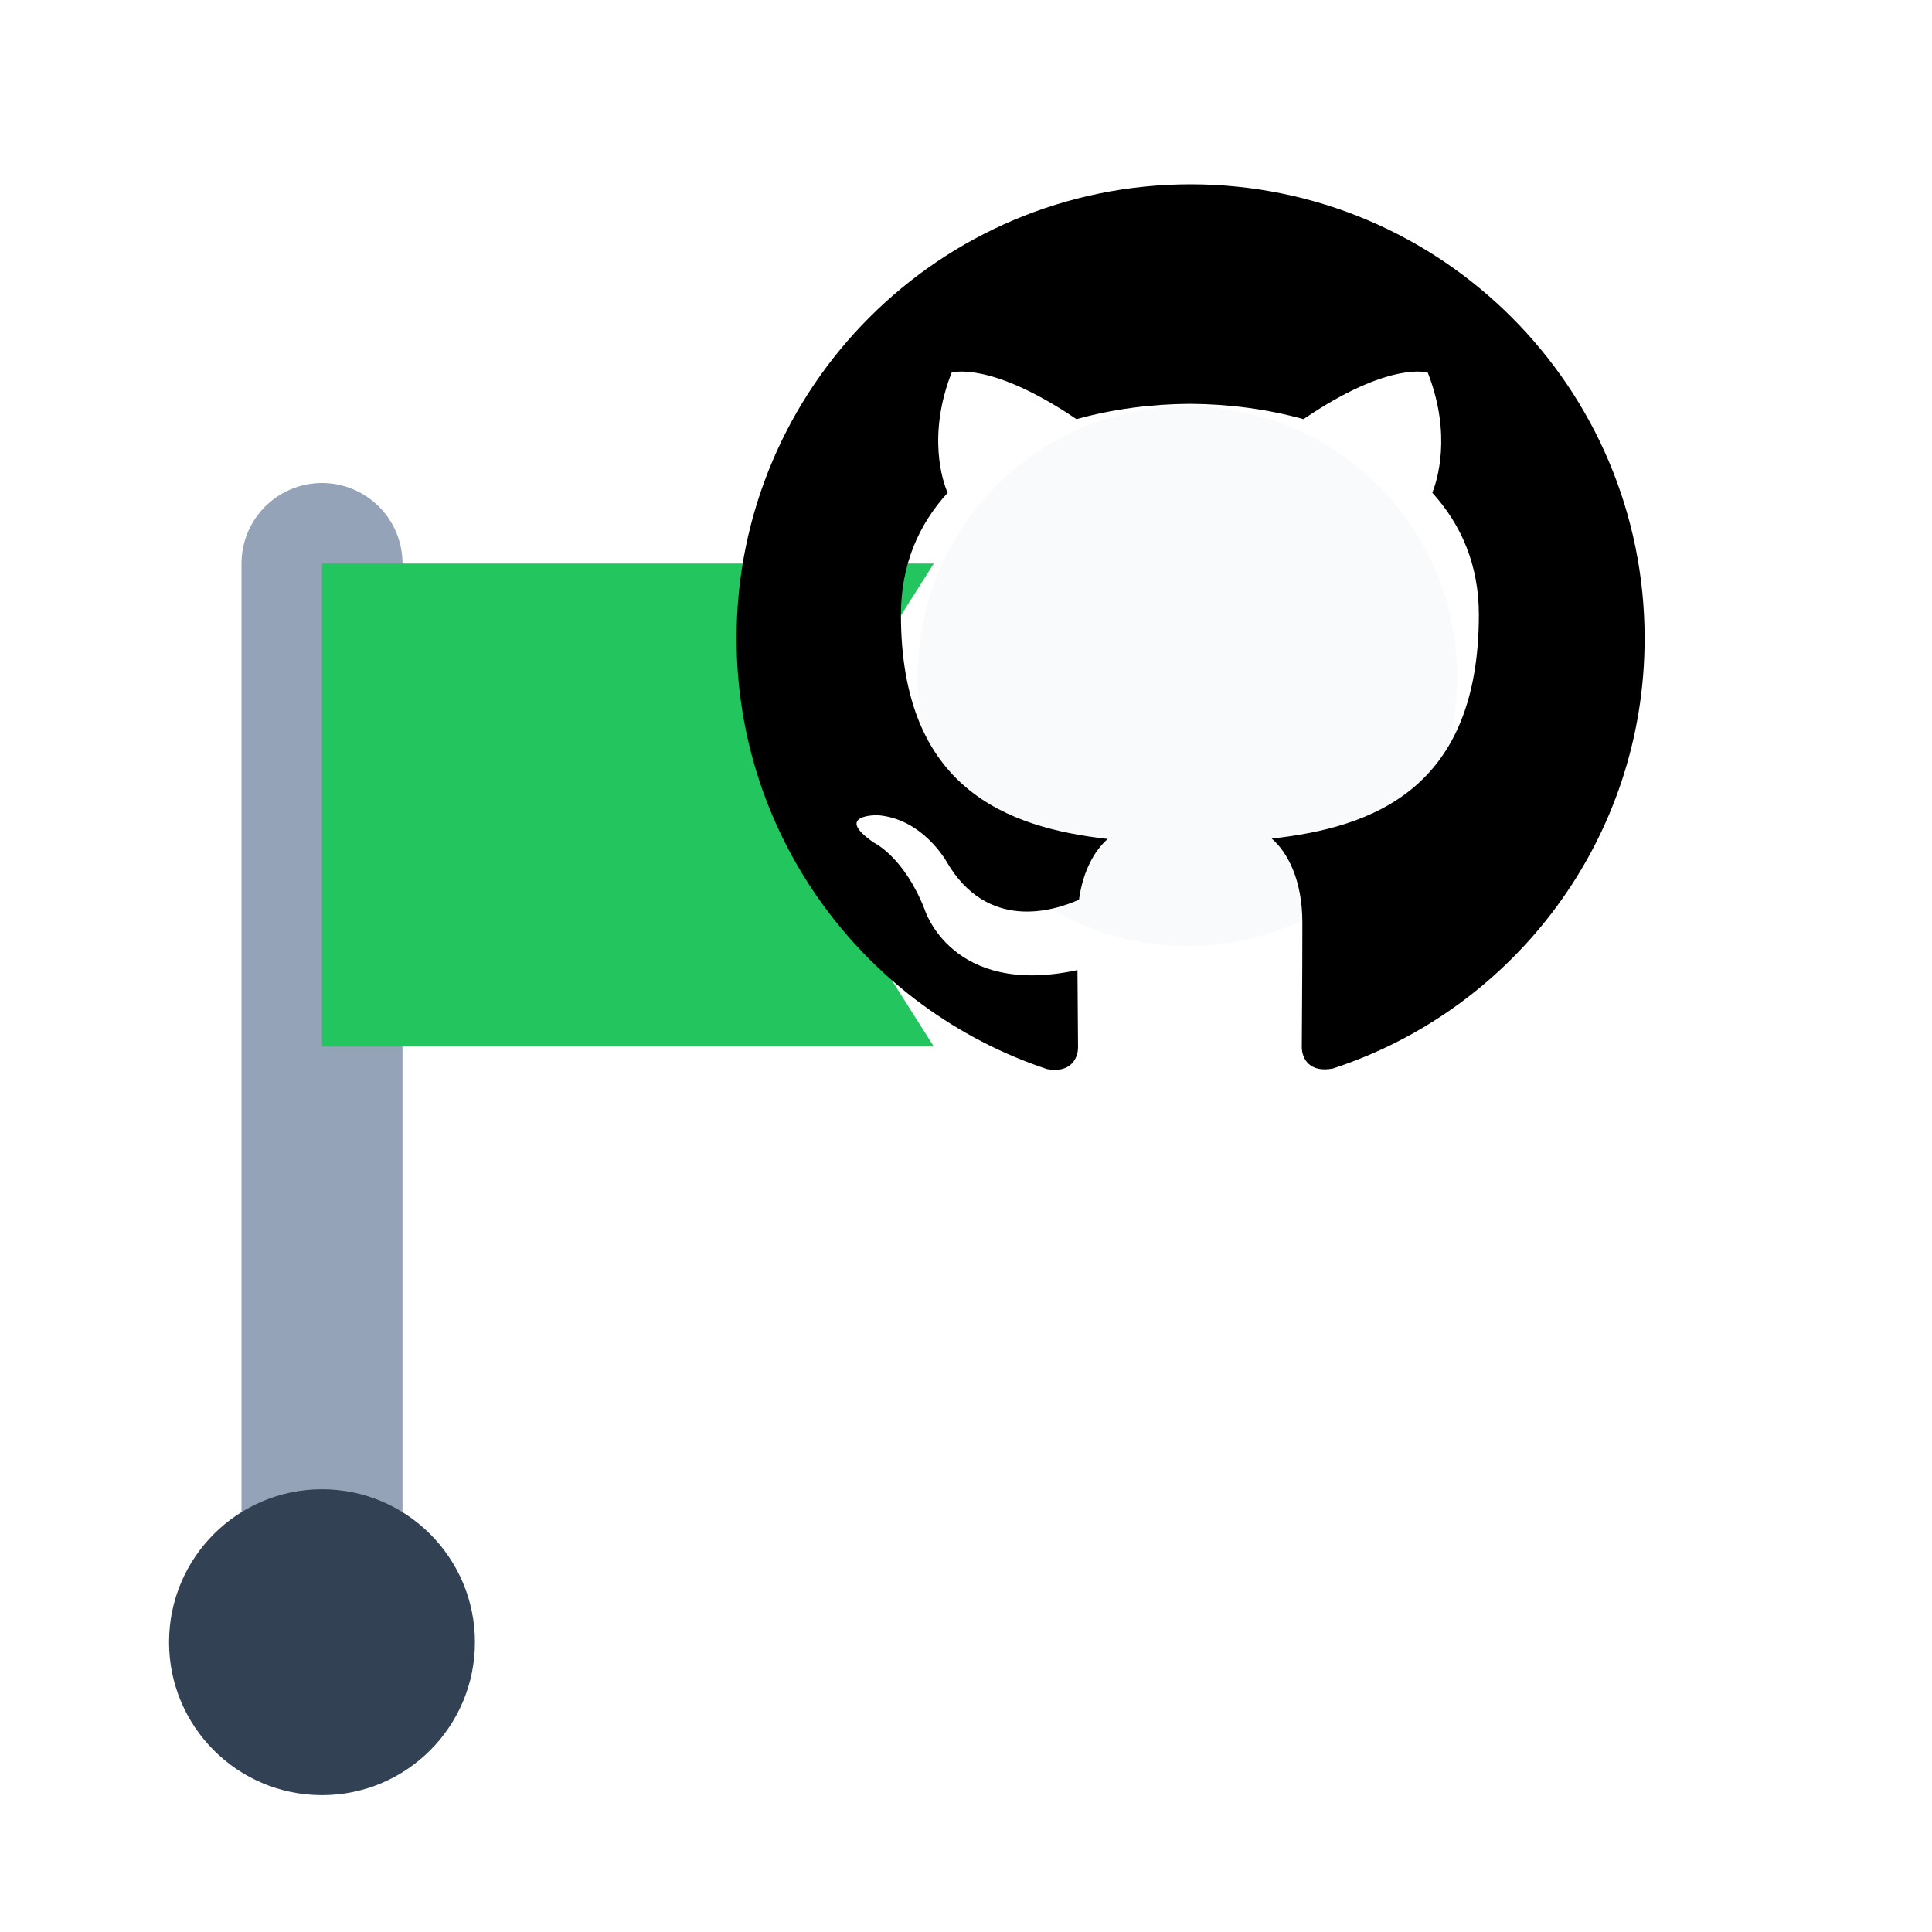
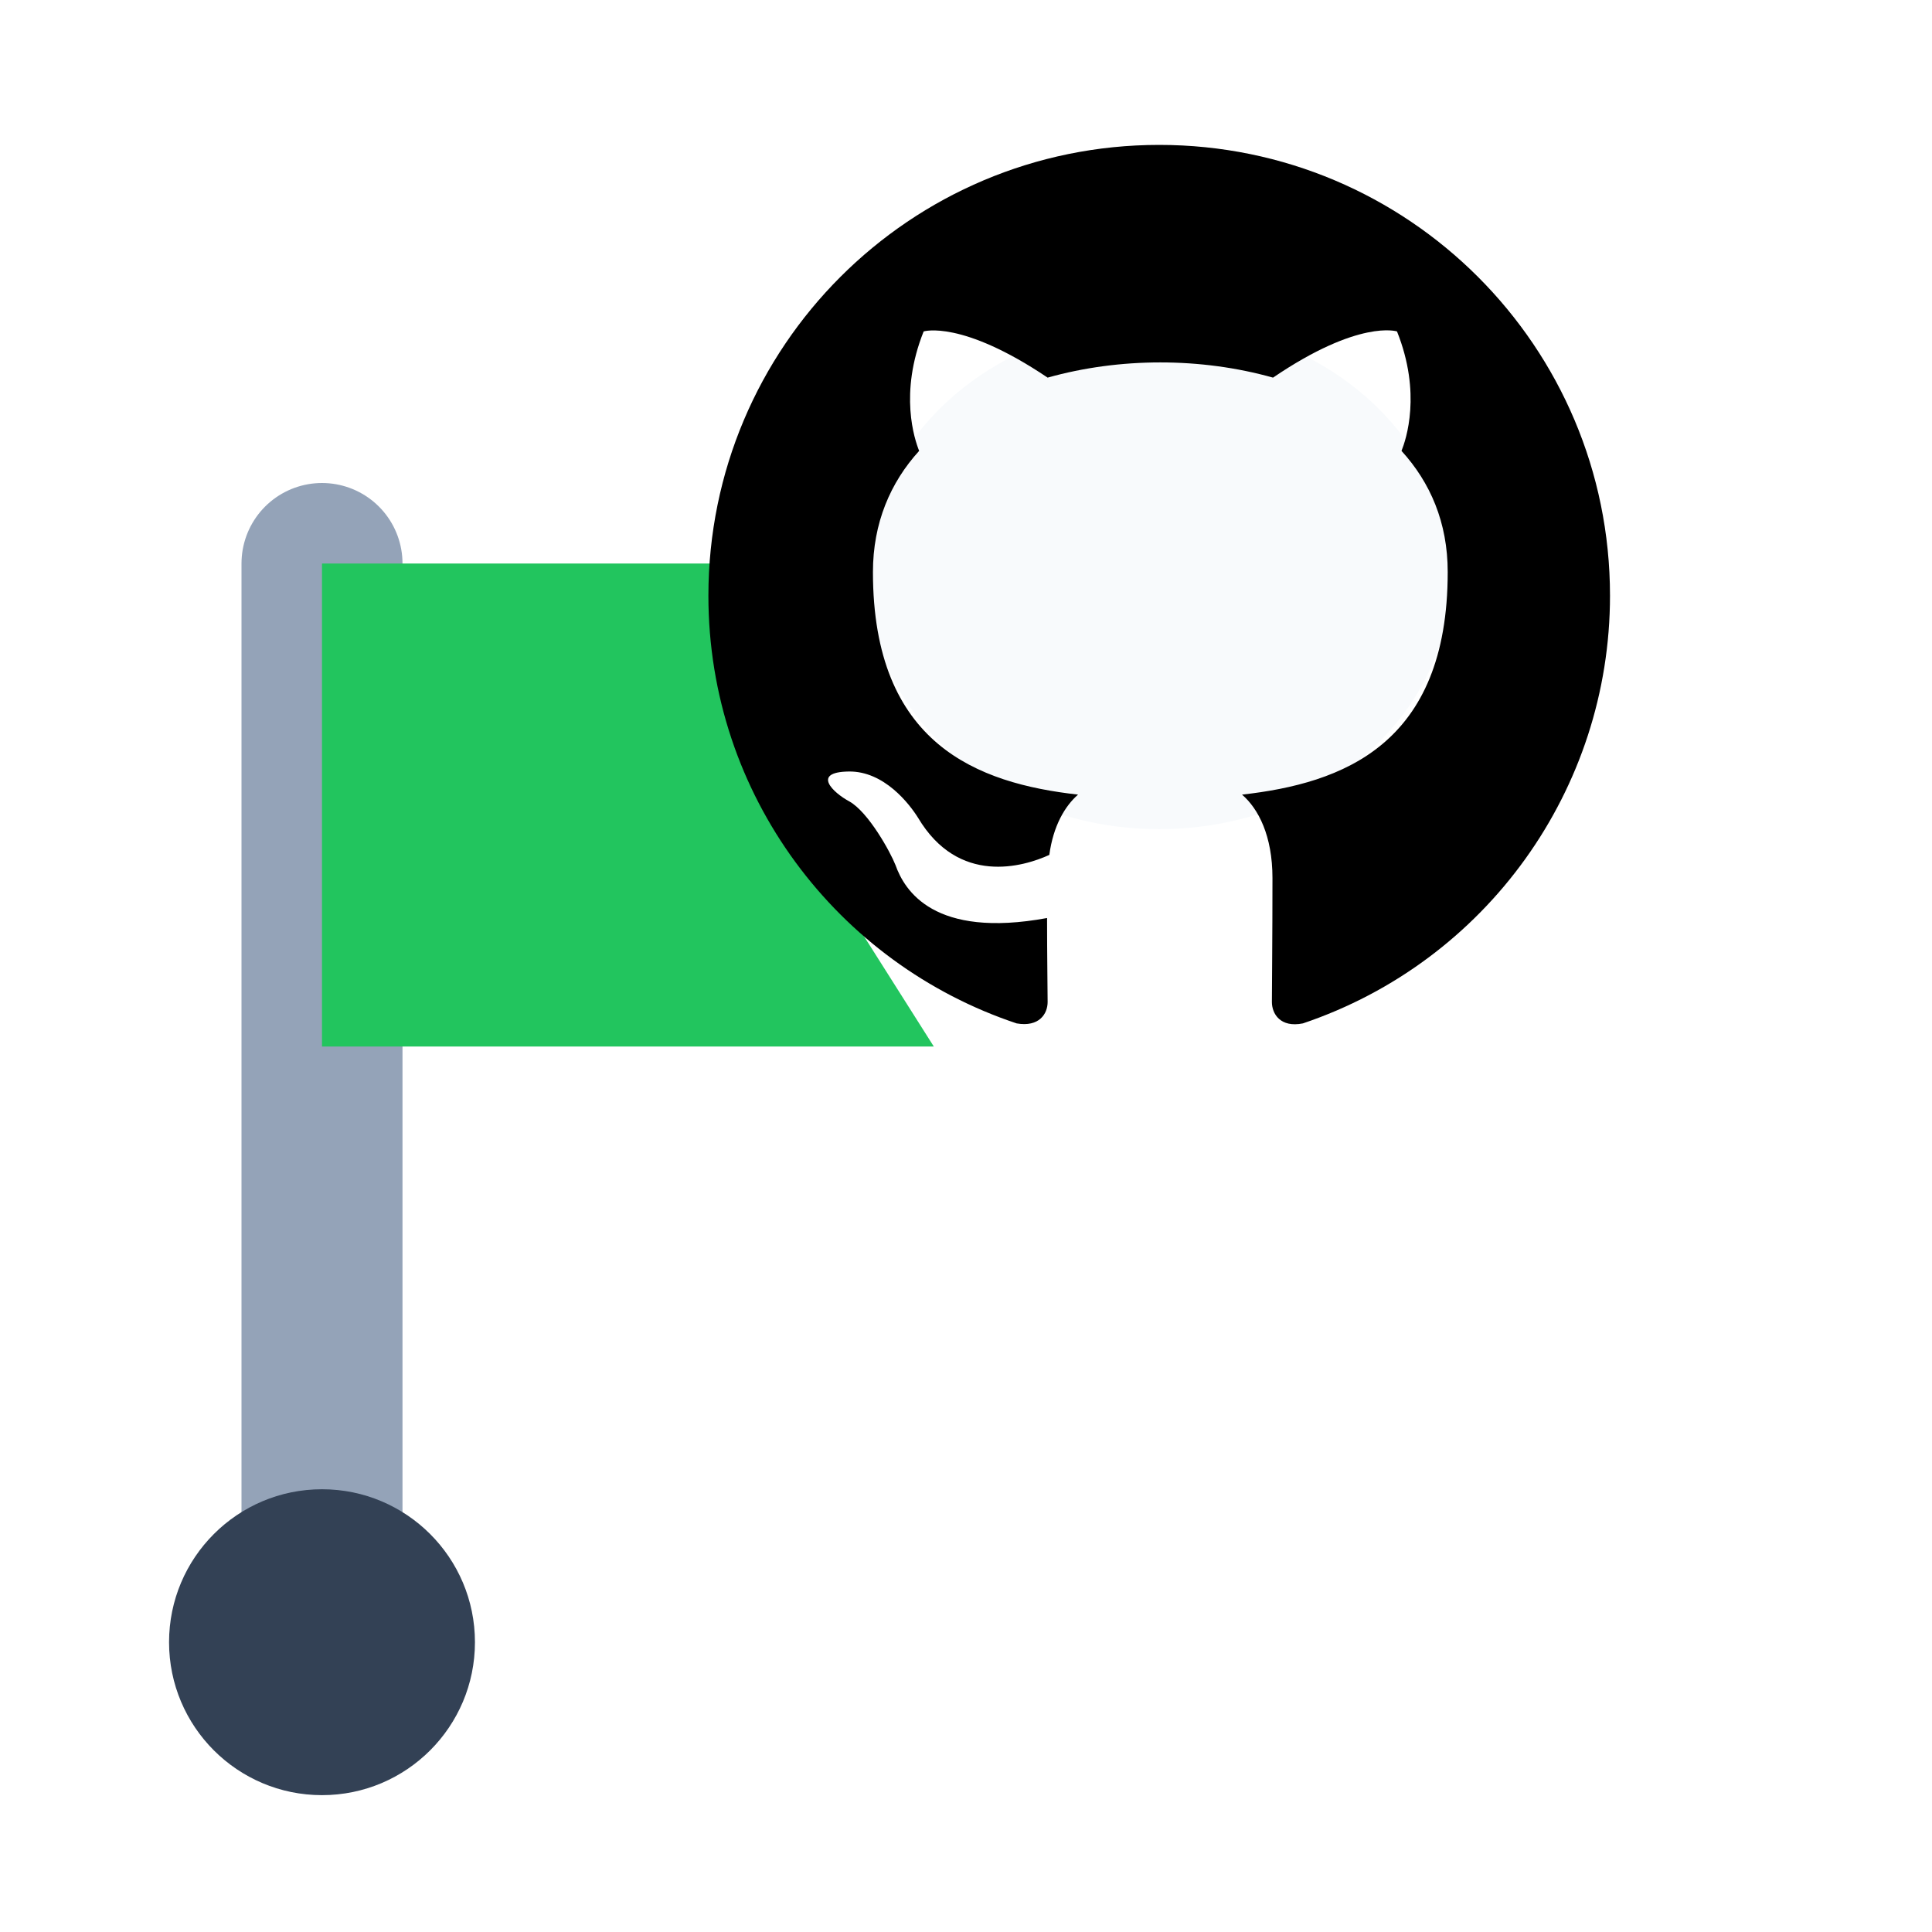
<svg xmlns="http://www.w3.org/2000/svg" viewBox="0 0 24 24" width="24" height="24">
  <g transform="translate(1.2 6.2)">
    <g transform="translate(-1.8 -2.6)">
      <path d="M4.6 15.6V3.4" stroke="#94a3b8" stroke-width="2" stroke-linecap="round" />
      <path d="M4.6 3.4h7.6l-1.9 3 1.9 3H4.6Z" fill="#22c55e" />
      <circle cx="4.6" cy="16.8" r="1.9" fill="#334155" />
    </g>
  </g>
  <g transform="translate(8.8 1.8)">
-     <circle cx="5.95" cy="6.6" r="3.35" fill="#f8fafc" />
-     <g transform="translate(0.35 0.35) scale(0.47)">
-       <path d="M12 .297c-6.63 0-12 5.373-12 12 0 5.303 3.438 9.8 8.205 11.385.6.113.82-.258.82-.577 0-.285-.01-1.04-.015-2.04-3.338.724-4.042-1.61-4.042-1.61C4.422 18.07 3.633 17.7 3.633 17.7c-1.087-.744.084-.729.084-.729 1.205.084 1.838 1.236 1.838 1.236 1.07 1.835 2.809 1.305 3.495.998.108-.776.417-1.305.76-1.605-2.665-.3-5.466-1.332-5.466-5.93 0-1.31.465-2.38 1.235-3.22-.135-.303-.54-1.523.105-3.176 0 0 1.005-.322 3.3 1.23.96-.267 1.98-.399 3-.405 1.02.006 2.04.138 3 .405 2.28-1.552 3.285-1.23 3.285-1.23.645 1.653.24 2.873.12 3.176.765.84 1.23 1.91 1.23 3.22 0 4.61-2.805 5.625-5.475 5.92.42.36.81 1.096.81 2.22 0 1.606-.015 2.896-.015 3.286 0 .315.21.69.825.57C20.565 22.092 24 17.592 24 12.297c0-6.627-5.373-12-12-12" fill="#000" />
-     </g>
+     <ellipse cx="5.6" cy="5.35" rx="3.62" ry="3.15" fill="#f8fafc" />
+     <path d="M8 0C3.58 0 0 3.58 0 8c0 3.54 2.29 6.53 5.47 7.59.4.07.55-.17.55-.38 0-.19-.01-.82-.01-1.49-2.01.37-2.53-.49-2.69-.94-.09-.23-.48-.94-.82-1.13-.28-.15-.68-.52-.01-.53.63-.01 1.08.58 1.23.82.72 1.21 1.87.87 2.33.66.07-.52.28-.87.51-1.07-1.78-.2-3.64-.89-3.64-3.95 0-.87.31-1.59.82-2.15-.08-.2-.36-1.02.08-2.12 0 0 .67-.21 2.2.82.64-.18 1.32-.27 2-.27s1.36.09 2 .27c1.53-1.04 2.2-.82 2.2-.82.44 1.1.16 1.92.08 2.12.51.56.82 1.27.82 2.15 0 3.07-1.87 3.75-3.65 3.95.29.25.54.73.54 1.48 0 1.07-.01 1.93-.01 2.2 0 .21.15.46.55.38A8.01 8.01 0 0 0 16 8c0-4.42-3.58-8-8-8" transform="scale(0.7)" fill="#000" />
  </g>
</svg>
